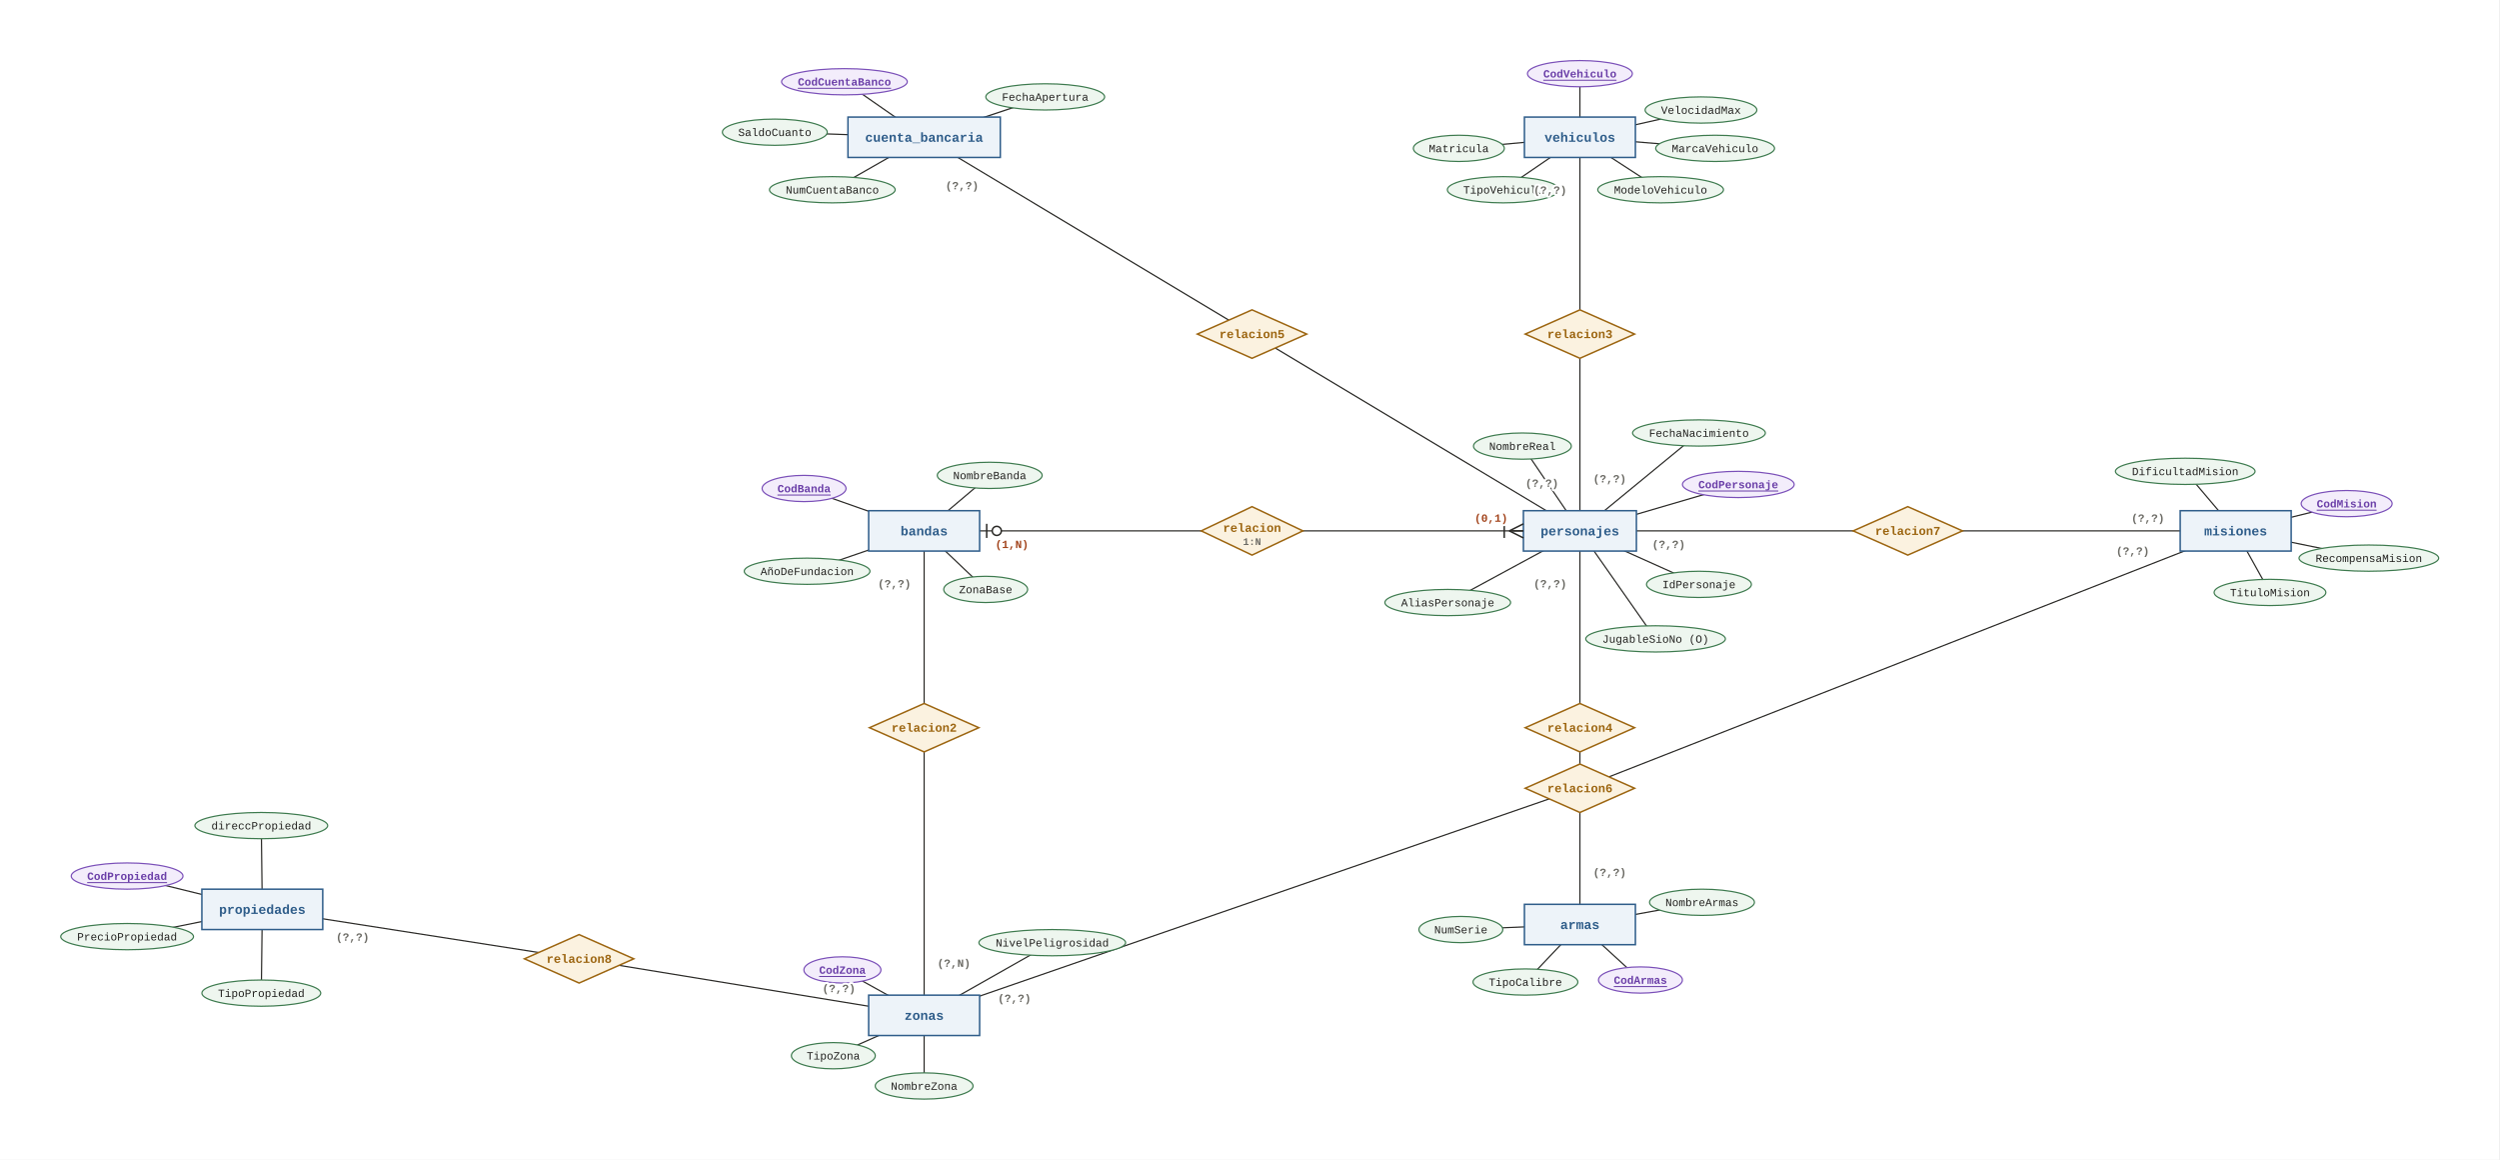
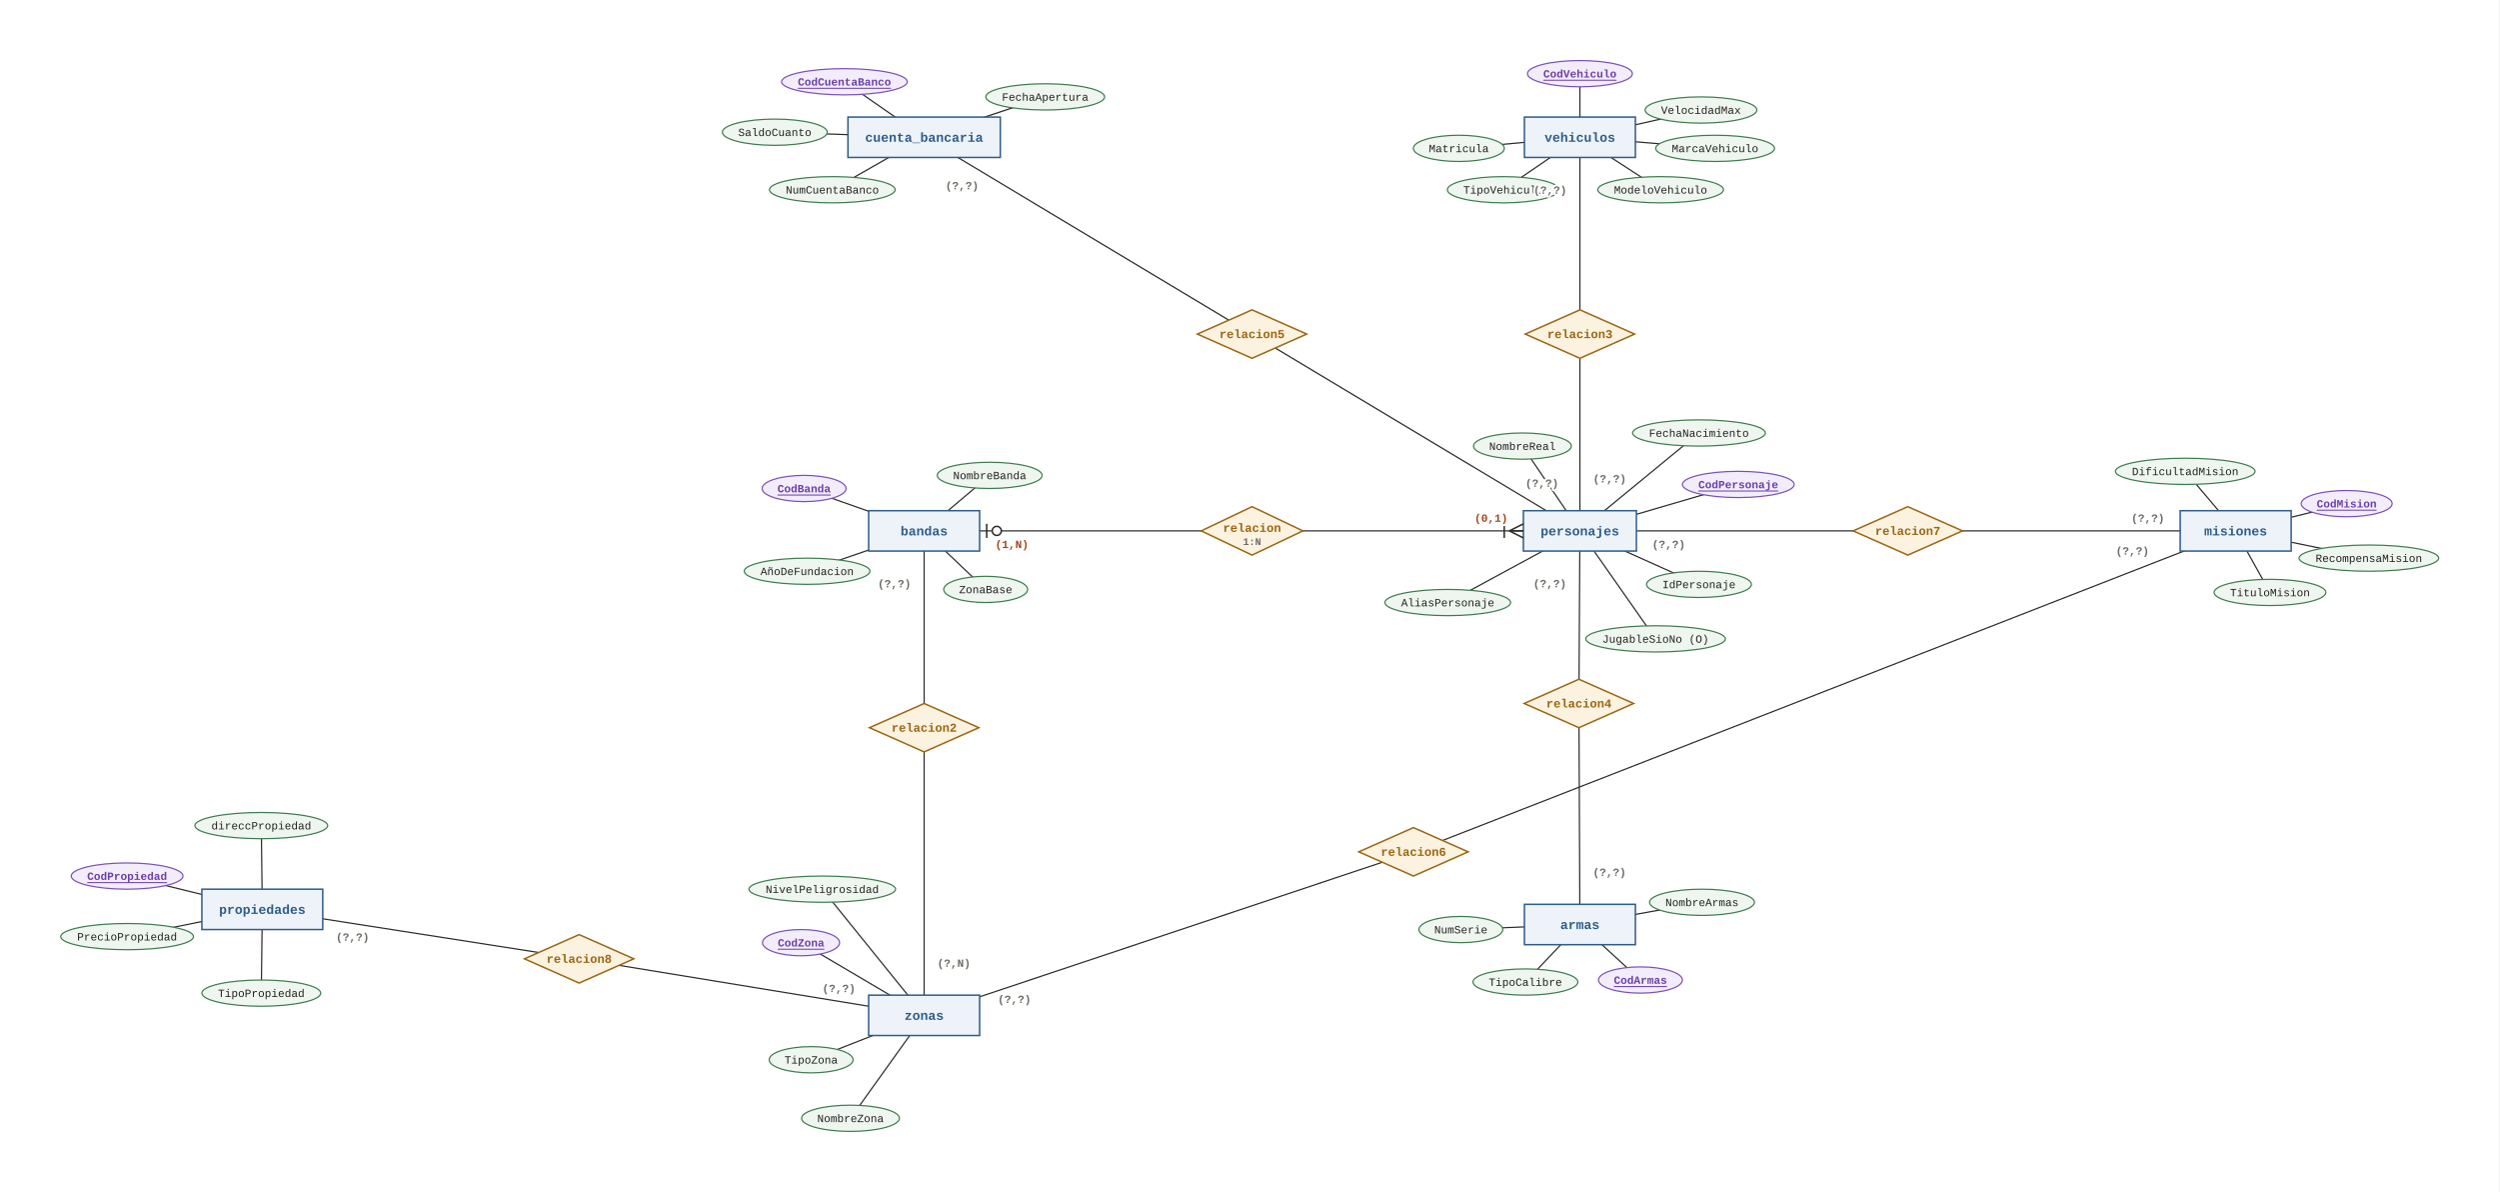
- <svg xmlns="http://www.w3.org/2000/svg" viewBox="1758 1474 2477 1149" width="2477" height="1149">
+ <svg xmlns="http://www.w3.org/2000/svg" viewBox="1758 1474 2477 1181" width="2477" height="1181">
  <style>.ln{stroke:#2B2A27;stroke-width:1.2}.mk{stroke:#2B2A27;stroke-width:1.5;fill:none}.mo{fill:#FFFFFF;stroke:#2B2A27;stroke-width:1.5}
.ent{fill:#EDF3F9;stroke:#2F5D8A;stroke-width:1.5}.dia{fill:#FBF2E0;stroke:#9C6510;stroke-width:1.5}.att{fill:#EEF6EF;stroke:#3D7A4E;stroke-width:1.2}.att.key{fill:#F3EDFB;stroke:#7A4FB8}.att.dr{stroke-dasharray:4 3}
.ent.in,.dia.in{fill:none}.dup{stroke:#C0362C;stroke-width:2.4}
.tx{fill:#22211F;font:11px Consolas,'JetBrains Mono','Courier New',monospace}.txk{fill:#6B3FA8;font-weight:600}.tb{font:600 13px Consolas,'JetBrains Mono','Courier New',monospace;fill:#2F5D8A}.tr{font:600 12px Consolas,'JetBrains Mono','Courier New',monospace;fill:#9C6510}.tt{font:600 10px Consolas,'JetBrains Mono','Courier New',monospace;fill:#6B6A64}
.ul{stroke:#6B3FA8;stroke-width:1}.ul.p{stroke-dasharray:3 2}.card{font:600 11px Consolas,'JetBrains Mono','Courier New',monospace;fill:#A2441C;paint-order:stroke;stroke:#FFFFFF;stroke-width:4px;stroke-linejoin:round}.cardq{fill:#6B6A64}
.tbox{fill:#FFFFFF;stroke:#A9B2C0;stroke-width:1}.thd{fill:#33557F}.thx{font:600 12.5px Consolas,'JetBrains Mono','Courier New',monospace;fill:#FFFFFF}.cx{font:11.5px Consolas,'JetBrains Mono','Courier New',monospace;fill:#22211F}.cpk{fill:#6B3FA8;font-weight:600}.cfk{fill:#A3304A}.cty{fill:#6B6A64;font-weight:400}.uq{font:600 9px Consolas,'JetBrains Mono','Courier New',monospace;fill:#2A7F8F}
.lk{stroke:#6B6A64;stroke-width:1.4;fill:none}.lk.dash{stroke-dasharray:6 4}.lkm{stroke:#6B6A64;stroke-width:1.5;fill:none}.lko{fill:#FFFFFF;stroke:#6B6A64;stroke-width:1.5}
.ipk{fill:#8E5FD0}.ifk{fill:#B4364E}.icol{fill:#2A7F8F}.inul{fill:none;stroke:#2A7F8F;stroke-width:1.3}
.rbox{fill:#FFFFFF;stroke:#22211F;stroke-width:1.1}.rnm{font:600 12.5px Consolas,'JetBrains Mono','Courier New',monospace;fill:#2F5D8A}.rcol{font:12px Consolas,'JetBrains Mono','Courier New',monospace;fill:#22211F}.rpk{font-weight:700;fill:#6B3FA8}.rfk{fill:#A3304A}.rul{stroke:#6B3FA8;stroke-width:1.1}
.rtag{font:600 9.5px Consolas,'JetBrains Mono','Courier New',monospace;fill:#6B6A64}.rarr{fill:none;stroke:#B4364E;stroke-width:1.1}.rhead{fill:#B4364E}
.ent.hd,.dia.hd{fill:none}.ktag{font:700 9px Consolas,'JetBrains Mono','Courier New',monospace;fill:#6B6A64}.rlab{fill:#FFFFFF;stroke:none;opacity:.92}.dia.assoc{stroke-dasharray:5 3}.ln.lid{stroke-width:2.2}.isal{fill:#9C6510}.skt{fill:#2F5D8A}
.thx.dup{fill:#FFC2BD}.cx.dup,.rnm.dup,.rcol.dup{fill:#C0362C;text-decoration:underline}
.note{stroke-width:1.2}.note-fold{stroke-width:1.2}.nc-y{fill:#FFF4C2;stroke:#D2AE36}.nc-b{fill:#DDEBFA;stroke:#7AA3D6}.nc-g{fill:#DFF2E1;stroke:#7DBB87}.nc-p{fill:#FBE1EC;stroke:#D98AAE}.note-fold{filter:brightness(.93)}.note-tx{font:12px 'Segoe UI',Arial,sans-serif;fill:#2B2A27}</style>
-   <rect x="1758" y="1474" width="2477" height="1149" fill="#ffffff" />
-   <line x1="2674" y1="2480" x2="2593" y2="2435" class="ln" />
-   <line x1="2674" y1="2480" x2="2674" y2="2550" class="ln" />
-   <line x1="2674" y1="2480" x2="2584" y2="2520" class="ln" />
-   <line x1="2674" y1="2480" x2="2801" y2="2408" class="ln" />
+   <rect x="1758" y="1474" width="2477" height="1181" fill="#ffffff" />
+   <line x1="2674" y1="2480" x2="2552" y2="2408" class="ln" />
+   <line x1="2674" y1="2480" x2="2601" y2="2582" class="ln" />
+   <line x1="2674" y1="2480" x2="2562" y2="2524" class="ln" />
+   <line x1="2674" y1="2480" x2="2573" y2="2355" class="ln" />
  <line x1="3324" y1="2000" x2="3442" y2="2053" class="ln" />
  <line x1="3324" y1="2000" x2="3193" y2="2071" class="ln" />
  <line x1="3324" y1="2000" x2="3267" y2="1916" class="ln" />
  <line x1="3324" y1="2000" x2="3442" y2="1903" class="ln" />
  <line x1="3324" y1="2000" x2="3399" y2="2107" class="ln" />
  <line x1="2674" y1="2000" x2="2555" y2="1958" class="ln" />
  <line x1="2674" y1="2000" x2="2739" y2="1945" class="ln" />
  <line x1="2674" y1="2000" x2="2558" y2="2040" class="ln" />
  <line x1="2674" y1="2000" x2="2735" y2="2058" class="ln" />
  <line x1="3324" y1="1610" x2="3204" y2="1621" class="ln" />
  <line x1="3324" y1="1610" x2="3324" y2="1547" class="ln" />
  <line x1="3324" y1="2000" x2="3481" y2="1954" class="ln" />
  <line x1="3324" y1="1610" x2="3458" y2="1621" class="ln" />
  <line x1="3324" y1="1610" x2="3404" y2="1662" class="ln" />
  <line x1="3324" y1="1610" x2="3248" y2="1662" class="ln" />
  <line x1="3324" y1="2390" x2="3206" y2="2395" class="ln" />
  <line x1="3324" y1="2390" x2="3445" y2="2368" class="ln" />
  <line x1="3324" y1="2390" x2="3270" y2="2447" class="ln" />
  <line x1="3324" y1="2390" x2="3384" y2="2445" class="ln" />
  <line x1="2674" y1="1610" x2="2583" y2="1662" class="ln" />
  <line x1="2674" y1="1610" x2="2595" y2="1555" class="ln" />
  <line x1="2674" y1="1610" x2="2794" y2="1570" class="ln" />
  <line x1="2674" y1="1610" x2="2526" y2="1605" class="ln" />
  <line x1="3974" y1="2000" x2="4084" y2="1973" class="ln" />
  <line x1="3974" y1="2000" x2="4008" y2="2061" class="ln" />
  <line x1="3974" y1="2000" x2="3924" y2="1941" class="ln" />
  <line x1="3974" y1="2000" x2="4106" y2="2027" class="ln" />
  <line x1="2018" y1="2375" x2="1884" y2="2342" class="ln" />
  <line x1="2018" y1="2375" x2="2017" y2="2458" class="ln" />
  <line x1="2018" y1="2375" x2="2017" y2="2292" class="ln" />
  <line x1="2018" y1="2375" x2="1884" y2="2402" class="ln" />
  <line x1="3324" y1="1610" x2="3444" y2="1583" class="ln" />
  <line x1="2999" y1="2000" x2="3324" y2="2000" class="ln" />
  <line x1="2999" y1="2000" x2="2674" y2="2000" class="ln" />
  <line x1="2674" y1="2195" x2="2674" y2="2480" class="ln" />
  <line x1="2674" y1="2195" x2="2674" y2="2000" class="ln" />
  <line x1="3324" y1="1805" x2="3324" y2="2000" class="ln" />
  <line x1="3324" y1="1805" x2="3324" y2="1610" class="ln" />
-   <line x1="3324" y1="2195" x2="3324" y2="2000" class="ln" />
-   <line x1="3324" y1="2195" x2="3324" y2="2390" class="ln" />
+   <line x1="3323" y1="2171" x2="3324" y2="2000" class="ln" />
+   <line x1="3323" y1="2171" x2="3324" y2="2390" class="ln" />
  <line x1="2999" y1="1805" x2="3324" y2="2000" class="ln" />
  <line x1="2999" y1="1805" x2="2674" y2="1610" class="ln" />
-   <line x1="3324" y1="2255" x2="3974" y2="2000" class="ln" />
-   <line x1="3324" y1="2255" x2="2674" y2="2480" class="ln" />
+   <line x1="3159" y1="2318" x2="3974" y2="2000" class="ln" />
+   <line x1="3159" y1="2318" x2="2674" y2="2480" class="ln" />
  <line x1="3649" y1="2000" x2="3324" y2="2000" class="ln" />
  <line x1="3649" y1="2000" x2="3974" y2="2000" class="ln" />
  <line x1="2332" y1="2424" x2="2674" y2="2480" class="ln" />
  <line x1="2332" y1="2424" x2="2018" y2="2375" class="ln" />
  <g class="node" data-id="nmwmhqvag3xdsrz">
    <rect x="2619" y="2460" width="110" height="40" class="ent" />
    <text x="2674" y="2484.5" text-anchor="middle" class="tb">zonas</text>
  </g>
  <g class="node" data-id="nmwmhrrtz46f440">
-     <ellipse cx="2593" cy="2435" rx="38.2" ry="13" class="att key" />
-     <text x="2593" y="2438.8" text-anchor="middle" class="tx txk">CodZona</text>
-     <line x1="2569.9" y1="2441.5" x2="2616.1" y2="2441.5" class="ul" />
+     <ellipse cx="2552" cy="2408" rx="38.2" ry="13" class="att key" />
+     <text x="2552" y="2411.8" text-anchor="middle" class="tx txk">CodZona</text>
+     <line x1="2528.9" y1="2414.5" x2="2575.1" y2="2414.5" class="ul" />
  </g>
  <g class="node" data-id="nmwmhs1pz4838rc">
-     <ellipse cx="2674" cy="2550" rx="48.5" ry="13" class="att" />
-     <text x="2674" y="2553.8" text-anchor="middle" class="tx">NombreZona</text>
+     <ellipse cx="2601" cy="2582" rx="48.5" ry="13" class="att" />
+     <text x="2601" y="2585.8" text-anchor="middle" class="tx">NombreZona</text>
  </g>
  <g class="node" data-id="nmwmhse6k4avtgo">
-     <ellipse cx="2584" cy="2520" rx="41.6" ry="13" class="att" />
-     <text x="2584" y="2523.8" text-anchor="middle" class="tx">TipoZona</text>
+     <ellipse cx="2562" cy="2524" rx="41.6" ry="13" class="att" />
+     <text x="2562" y="2527.8" text-anchor="middle" class="tx">TipoZona</text>
  </g>
  <g class="node" data-id="nmwmhsl8x4cs0xw">
-     <ellipse cx="2801" cy="2408" rx="72.7" ry="13" class="att" />
-     <text x="2801" y="2411.8" text-anchor="middle" class="tx">NivelPeligrosidad</text>
+     <ellipse cx="2573" cy="2355" rx="72.7" ry="13" class="att" />
+     <text x="2573" y="2358.8" text-anchor="middle" class="tx">NivelPeligrosidad</text>
  </g>
  <g class="node" data-id="nmwmhtg534eof8d">
    <rect x="3268" y="1980" width="112" height="40" class="ent" />
    <text x="3324" y="2004.5" text-anchor="middle" class="tb">personajes</text>
  </g>
  <g class="node" data-id="nmwmhtvoe4fcd3s">
    <ellipse cx="3442" cy="2053" rx="52" ry="13" class="att" />
    <text x="3442" y="2056.8" text-anchor="middle" class="tx">IdPersonaje</text>
  </g>
  <g class="node" data-id="nmwmhtzp54hasp6">
    <ellipse cx="3193" cy="2071" rx="62.3" ry="13" class="att" />
    <text x="3193" y="2074.8" text-anchor="middle" class="tx">AliasPersonaje</text>
  </g>
  <g class="node" data-id="nmwmhu9s44jnxp9">
    <ellipse cx="3267" cy="1916" rx="48.5" ry="13" class="att" />
    <text x="3267" y="1919.8" text-anchor="middle" class="tx">NombreReal</text>
  </g>
  <g class="node" data-id="nmwmhvhij4l5lyf">
    <ellipse cx="3442" cy="1903" rx="65.8" ry="13" class="att" />
    <text x="3442" y="1906.8" text-anchor="middle" class="tx">FechaNacimiento</text>
  </g>
  <g class="node" data-id="nmwmhw2st4nqzpn">
    <ellipse cx="3399" cy="2107" rx="69.2" ry="13" class="att" />
    <text x="3399" y="2110.8" text-anchor="middle" class="tx">JugableSioNo (O)</text>
  </g>
  <g class="node" data-id="nmwmhxjzb4pf9rv">
    <rect x="2619" y="1980" width="110" height="40" class="ent" />
    <text x="2674" y="2004.5" text-anchor="middle" class="tb">bandas</text>
  </g>
  <g class="node" data-id="nmwmhxsy74qo5d7">
    <ellipse cx="2555" cy="1958" rx="41.6" ry="13" class="att key" />
    <text x="2555" y="1961.8" text-anchor="middle" class="tx txk">CodBanda</text>
    <line x1="2528.6" y1="1964.5" x2="2581.4" y2="1964.5" class="ul" />
  </g>
  <g class="node" data-id="nmwmhy7ny4s7mmz">
    <ellipse cx="2739" cy="1945" rx="52" ry="13" class="att" />
    <text x="2739" y="1948.8" text-anchor="middle" class="tx">NombreBanda</text>
  </g>
  <g class="node" data-id="nmwmhzwdd4umxmz">
    <ellipse cx="2558" cy="2040" rx="62.3" ry="13" class="att" />
    <text x="2558" y="2043.8" text-anchor="middle" class="tx">AñoDeFundacion</text>
  </g>
  <g class="node" data-id="nmwmi0gy84w97ze">
    <ellipse cx="2735" cy="2058" rx="41.6" ry="13" class="att" />
    <text x="2735" y="2061.8" text-anchor="middle" class="tx">ZonaBase</text>
  </g>
  <g class="node" data-id="nmwmi2cq74yrbnu">
    <rect x="3269" y="1590" width="110" height="40" class="ent" />
    <text x="3324" y="1614.5" text-anchor="middle" class="tb">vehiculos</text>
  </g>
  <g class="node" data-id="nmwmi2nv34ztt1i">
    <ellipse cx="3204" cy="1621" rx="45.1" ry="13" class="att" />
    <text x="3204" y="1624.8" text-anchor="middle" class="tx">Matricula</text>
  </g>
  <g class="node" data-id="nmwmi3kmf51jxje">
    <ellipse cx="3324" cy="1547" rx="52" ry="13" class="att key" />
    <text x="3324" y="1550.8" text-anchor="middle" class="tx txk">CodVehiculo</text>
    <line x1="3287.7" y1="1553.5" x2="3360.3" y2="1553.5" class="ul" />
  </g>
  <g class="node" data-id="nmwmi402d53smqh">
    <ellipse cx="3481" cy="1954" rx="55.4" ry="13" class="att key" />
    <text x="3481" y="1957.8" text-anchor="middle" class="tx txk">CodPersonaje</text>
    <line x1="3441.4" y1="1960.5" x2="3520.6" y2="1960.5" class="ul" />
  </g>
  <g class="node" data-id="nmwmi4m2t551h8a">
    <ellipse cx="3458" cy="1621" rx="58.9" ry="13" class="att" />
    <text x="3458" y="1624.8" text-anchor="middle" class="tx">MarcaVehiculo</text>
  </g>
  <g class="node" data-id="nmwmi5d3357tlys">
    <ellipse cx="3404" cy="1662" rx="62.3" ry="13" class="att" />
    <text x="3404" y="1665.8" text-anchor="middle" class="tx">ModeloVehiculo</text>
  </g>
  <g class="node" data-id="nmwmi6y4t590tg7">
    <ellipse cx="3248" cy="1662" rx="55.4" ry="13" class="att" />
    <text x="3248" y="1665.8" text-anchor="middle" class="tx">TipoVehiculo</text>
  </g>
  <g class="node" data-id="nmwmia2g75bo3id">
    <rect x="3269" y="2370" width="110" height="40" class="ent" />
    <text x="3324" y="2394.5" text-anchor="middle" class="tb">armas</text>
  </g>
  <g class="node" data-id="nmwmia8na5ce6x1">
    <ellipse cx="3206" cy="2395" rx="41.6" ry="13" class="att" />
    <text x="3206" y="2398.8" text-anchor="middle" class="tx">NumSerie</text>
  </g>
  <g class="node" data-id="nmwmiasoj5eu1sq">
    <ellipse cx="3445" cy="2368" rx="52" ry="13" class="att" />
    <text x="3445" y="2371.8" text-anchor="middle" class="tx">NombreArmas</text>
  </g>
  <g class="node" data-id="nmwmic04b5gq8px">
    <ellipse cx="3270" cy="2447" rx="52" ry="13" class="att" />
    <text x="3270" y="2450.8" text-anchor="middle" class="tx">TipoCalibre</text>
  </g>
  <g class="node" data-id="nmwmie3675k2tdn">
    <ellipse cx="3384" cy="2445" rx="41.6" ry="13" class="att key" />
    <text x="3384" y="2448.8" text-anchor="middle" class="tx txk">CodArmas</text>
    <line x1="3357.6" y1="2451.5" x2="3410.4" y2="2451.5" class="ul" />
  </g>
  <g class="node" data-id="nmwmieuhb5myfep">
    <rect x="2598.5" y="1590" width="151" height="40" class="ent" />
    <text x="2674" y="1614.5" text-anchor="middle" class="tb">cuenta_bancaria</text>
  </g>
  <g class="node" data-id="nmwmifxlj5nexyy">
    <ellipse cx="2583" cy="1662" rx="62.3" ry="13" class="att" />
    <text x="2583" y="1665.8" text-anchor="middle" class="tx">NumCuentaBanco</text>
  </g>
  <g class="node" data-id="nmwmih6ur5pqn8f">
    <ellipse cx="2595" cy="1555" rx="62.3" ry="13" class="att key" />
    <text x="2595" y="1558.8" text-anchor="middle" class="tx txk">CodCuentaBanco</text>
    <line x1="2548.8" y1="1561.5" x2="2641.2" y2="1561.5" class="ul" />
  </g>
  <g class="node" data-id="nmwmih70n5rkz42">
    <ellipse cx="2794" cy="1570" rx="58.9" ry="13" class="att" />
    <text x="2794" y="1573.8" text-anchor="middle" class="tx">FechaApertura</text>
  </g>
  <g class="node" data-id="nmwmilzss5tyocj">
    <ellipse cx="2526" cy="1605" rx="52" ry="13" class="att" />
    <text x="2526" y="1608.8" text-anchor="middle" class="tx">SaldoCuanto</text>
  </g>
  <g class="node" data-id="nmwmio5i75v8jmj">
    <rect x="3919" y="1980" width="110" height="40" class="ent" />
    <text x="3974" y="2004.5" text-anchor="middle" class="tb">misiones</text>
  </g>
  <g class="node" data-id="nmwmiow465w8po8">
    <ellipse cx="4084" cy="1973" rx="45.1" ry="13" class="att key" />
    <text x="4084" y="1976.8" text-anchor="middle" class="tx txk">CodMision</text>
    <line x1="4054.3" y1="1979.5" x2="4113.7" y2="1979.5" class="ul" />
  </g>
  <g class="node" data-id="nmwmir5ci5yhlv1">
    <ellipse cx="4008" cy="2061" rx="55.4" ry="13" class="att" />
    <text x="4008" y="2064.8" text-anchor="middle" class="tx">TituloMision</text>
  </g>
  <g class="node" data-id="nmwmirrxe60nf3k">
    <ellipse cx="3924" cy="1941" rx="69.2" ry="13" class="att" />
    <text x="3924" y="1944.8" text-anchor="middle" class="tx">DificultadMision</text>
  </g>
  <g class="node" data-id="nmwmisx1w62qcp3">
    <ellipse cx="4106" cy="2027" rx="69.2" ry="13" class="att" />
    <text x="4106" y="2030.8" text-anchor="middle" class="tx">RecompensaMision</text>
  </g>
  <g class="node" data-id="nmwmiwxrr6474jo">
    <rect x="1958.1" y="2355" width="119.8" height="40" class="ent" />
    <text x="2018" y="2379.5" text-anchor="middle" class="tb">propiedades</text>
  </g>
  <g class="node" data-id="nmwmj46ri65fsi7">
    <ellipse cx="1884" cy="2342" rx="55.4" ry="13" class="att key" />
    <text x="1884" y="2345.8" text-anchor="middle" class="tx txk">CodPropiedad</text>
    <line x1="1844.4" y1="2348.5" x2="1923.6" y2="2348.5" class="ul" />
  </g>
  <g class="node" data-id="nmwmj4fdq67bwgb">
    <ellipse cx="2017" cy="2458" rx="58.9" ry="13" class="att" />
    <text x="2017" y="2461.8" text-anchor="middle" class="tx">TipoPropiedad</text>
  </g>
  <g class="node" data-id="nmwmj5cyw692ayh">
    <ellipse cx="2017" cy="2292" rx="65.8" ry="13" class="att" />
    <text x="2017" y="2295.8" text-anchor="middle" class="tx">direccPropiedad</text>
  </g>
  <g class="node" data-id="nmwmj8ovs6bwnpc">
    <ellipse cx="1884" cy="2402" rx="65.8" ry="13" class="att" />
    <text x="1884" y="2405.8" text-anchor="middle" class="tx">PrecioPropiedad</text>
  </g>
  <g class="node" data-id="nmwmjht0x6dnj06">
    <ellipse cx="3444" cy="1583" rx="55.4" ry="13" class="att" />
    <text x="3444" y="1586.8" text-anchor="middle" class="tx">VelocidadMax</text>
  </g>
  <g class="node" data-id="nmwmjmfhi6frj9i">
    <polygon points="2999,1976 3049.4,2000 2999,2024 2948.6,2000" class="dia" />
    <text x="2999" y="2001" text-anchor="middle" class="tr">relacion</text>
    <text x="2999" y="2014" text-anchor="middle" class="tt">1:N</text>
  </g>
  <g class="node" data-id="nmwmjmt126iqzcu">
    <polygon points="2674,2171 2728.2,2195 2674,2219 2619.8,2195" class="dia" />
    <text x="2674" y="2199" text-anchor="middle" class="tr">relacion2</text>
  </g>
  <g class="node" data-id="nmwmjowra6lotfp">
    <polygon points="3324,1781 3378.2,1805 3324,1829 3269.8,1805" class="dia" />
    <text x="3324" y="1809" text-anchor="middle" class="tr">relacion3</text>
  </g>
  <g class="node" data-id="nmwmjrzby6oci5u">
-     <polygon points="3324,2171 3378.2,2195 3324,2219 3269.8,2195" class="dia" />
-     <text x="3324" y="2199" text-anchor="middle" class="tr">relacion4</text>
+     <polygon points="3323,2147 3377.2,2171 3323,2195 3268.8,2171" class="dia" />
+     <text x="3323" y="2175" text-anchor="middle" class="tr">relacion4</text>
  </g>
  <g class="node" data-id="nmwmjtid26r4xvv">
    <polygon points="2999,1781 3053.2,1805 2999,1829 2944.8,1805" class="dia" />
    <text x="2999" y="1809" text-anchor="middle" class="tr">relacion5</text>
  </g>
  <g class="node" data-id="nmwmjv7rp6uawza">
-     <polygon points="3324,2231 3378.2,2255 3324,2279 3269.8,2255" class="dia" />
-     <text x="3324" y="2259" text-anchor="middle" class="tr">relacion6</text>
+     <polygon points="3159,2294 3213.2,2318 3159,2342 3104.8,2318" class="dia" />
+     <text x="3159" y="2322" text-anchor="middle" class="tr">relacion6</text>
  </g>
  <g class="node" data-id="nmwmjythq6xg17k">
    <polygon points="3649,1976 3703.2,2000 3649,2024 3594.8,2000" class="dia" />
    <text x="3649" y="2004" text-anchor="middle" class="tr">relacion7</text>
  </g>
  <g class="node" data-id="nmwmk074e708on4">
    <polygon points="2332,2400 2386.2,2424 2332,2448 2277.8,2424" class="dia" />
    <text x="2332" y="2428" text-anchor="middle" class="tr">relacion8</text>
  </g>
  <line x1="3254" y1="2000" x2="3268" y2="1993" class="mk" />
  <line x1="3254" y1="2000" x2="3268" y2="2000" class="mk" />
  <line x1="3254" y1="2000" x2="3268" y2="2007" class="mk" />
  <line x1="3249" y1="1993" x2="3249" y2="2007" class="mk" />
  <line x1="2736" y1="2007" x2="2736" y2="1993" class="mk" />
  <circle cx="2746" cy="2000" r="4.5" class="mo" />
  <text x="3236" y="1991" text-anchor="middle" class="card">(0,1)</text>
  <text x="2761" y="2017" text-anchor="middle" class="card">(1,N)</text>
  <text x="2687" y="2432" text-anchor="start" class="card cardq">(?,N)</text>
  <text x="2661" y="2056" text-anchor="end" class="card cardq">(?,?)</text>
  <text x="3337" y="1952" text-anchor="start" class="card cardq">(?,?)</text>
  <text x="3311" y="1666" text-anchor="end" class="card cardq">(?,?)</text>
-   <text x="3311" y="2056" text-anchor="end" class="card cardq">(?,?)</text>
-   <text x="3337" y="2342" text-anchor="start" class="card cardq">(?,?)</text>
+   <text x="3310.7" y="2055.9" text-anchor="end" class="card cardq">(?,?)</text>
+   <text x="3336.8" y="2341.9" text-anchor="start" class="card cardq">(?,?)</text>
  <text x="3269.9" y="1956.4" text-anchor="start" class="card cardq">(?,?)</text>
  <text x="2728.1" y="1661.6" text-anchor="end" class="card cardq">(?,?)</text>
-   <text x="3888.5" y="2023.6" text-anchor="end" class="card cardq">(?,?)</text>
-   <text x="2763.5" y="2466.8" text-anchor="middle" class="card cardq">(?,?)</text>
+   <text x="3888.2" y="2023.5" text-anchor="end" class="card cardq">(?,?)</text>
+   <text x="2763.5" y="2467.8" text-anchor="middle" class="card cardq">(?,?)</text>
  <text x="3412" y="2017" text-anchor="middle" class="card cardq">(?,?)</text>
  <text x="3887" y="1991" text-anchor="middle" class="card cardq">(?,?)</text>
  <text x="2589.5" y="2457" text-anchor="middle" class="card cardq">(?,?)</text>
  <text x="2107.5" y="2406.1" text-anchor="middle" class="card cardq">(?,?)</text>
</svg>
